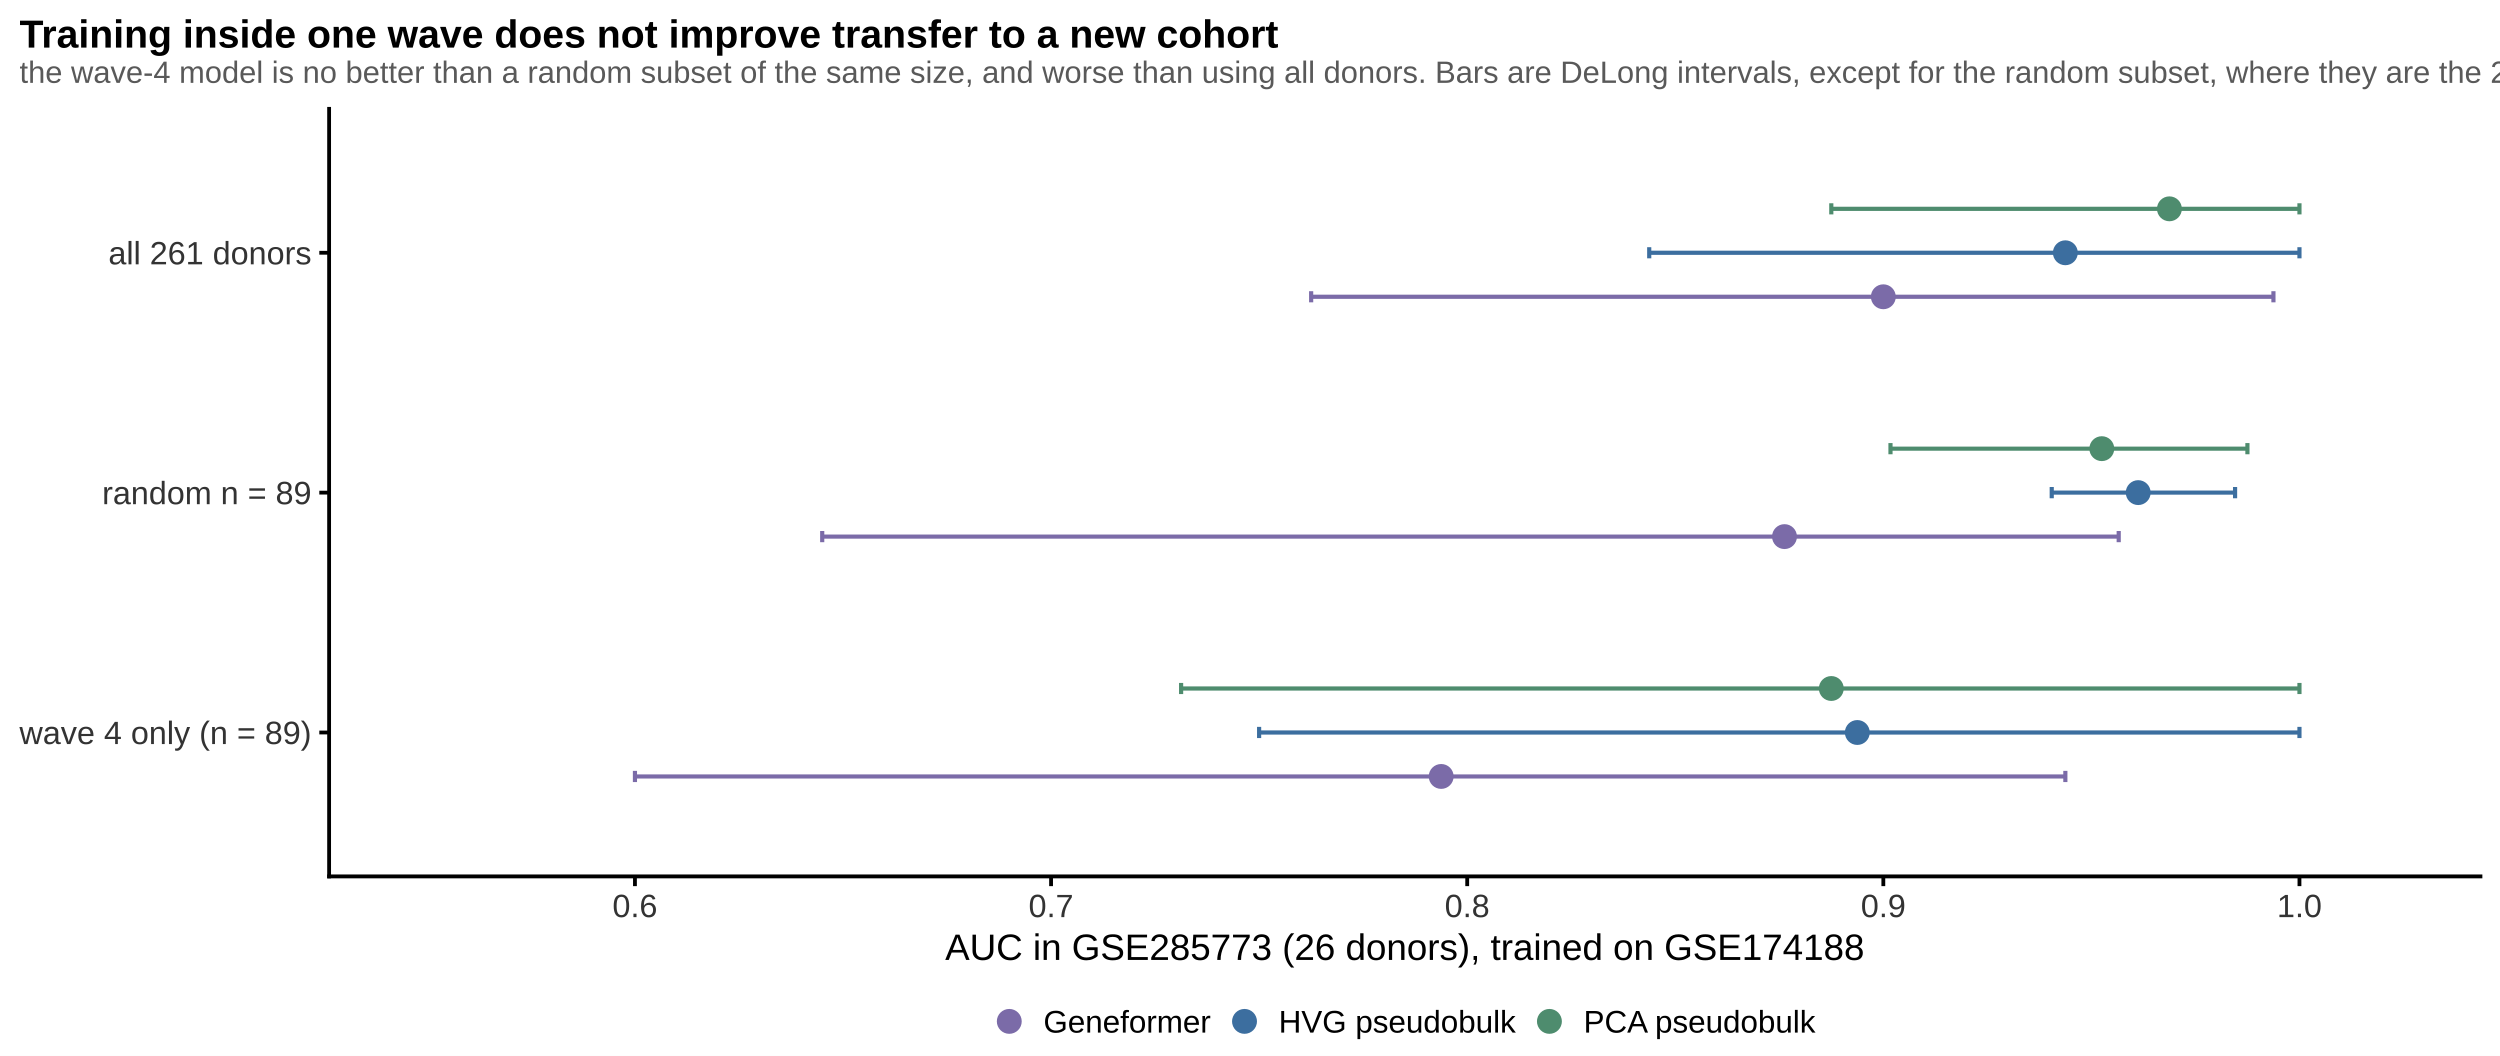
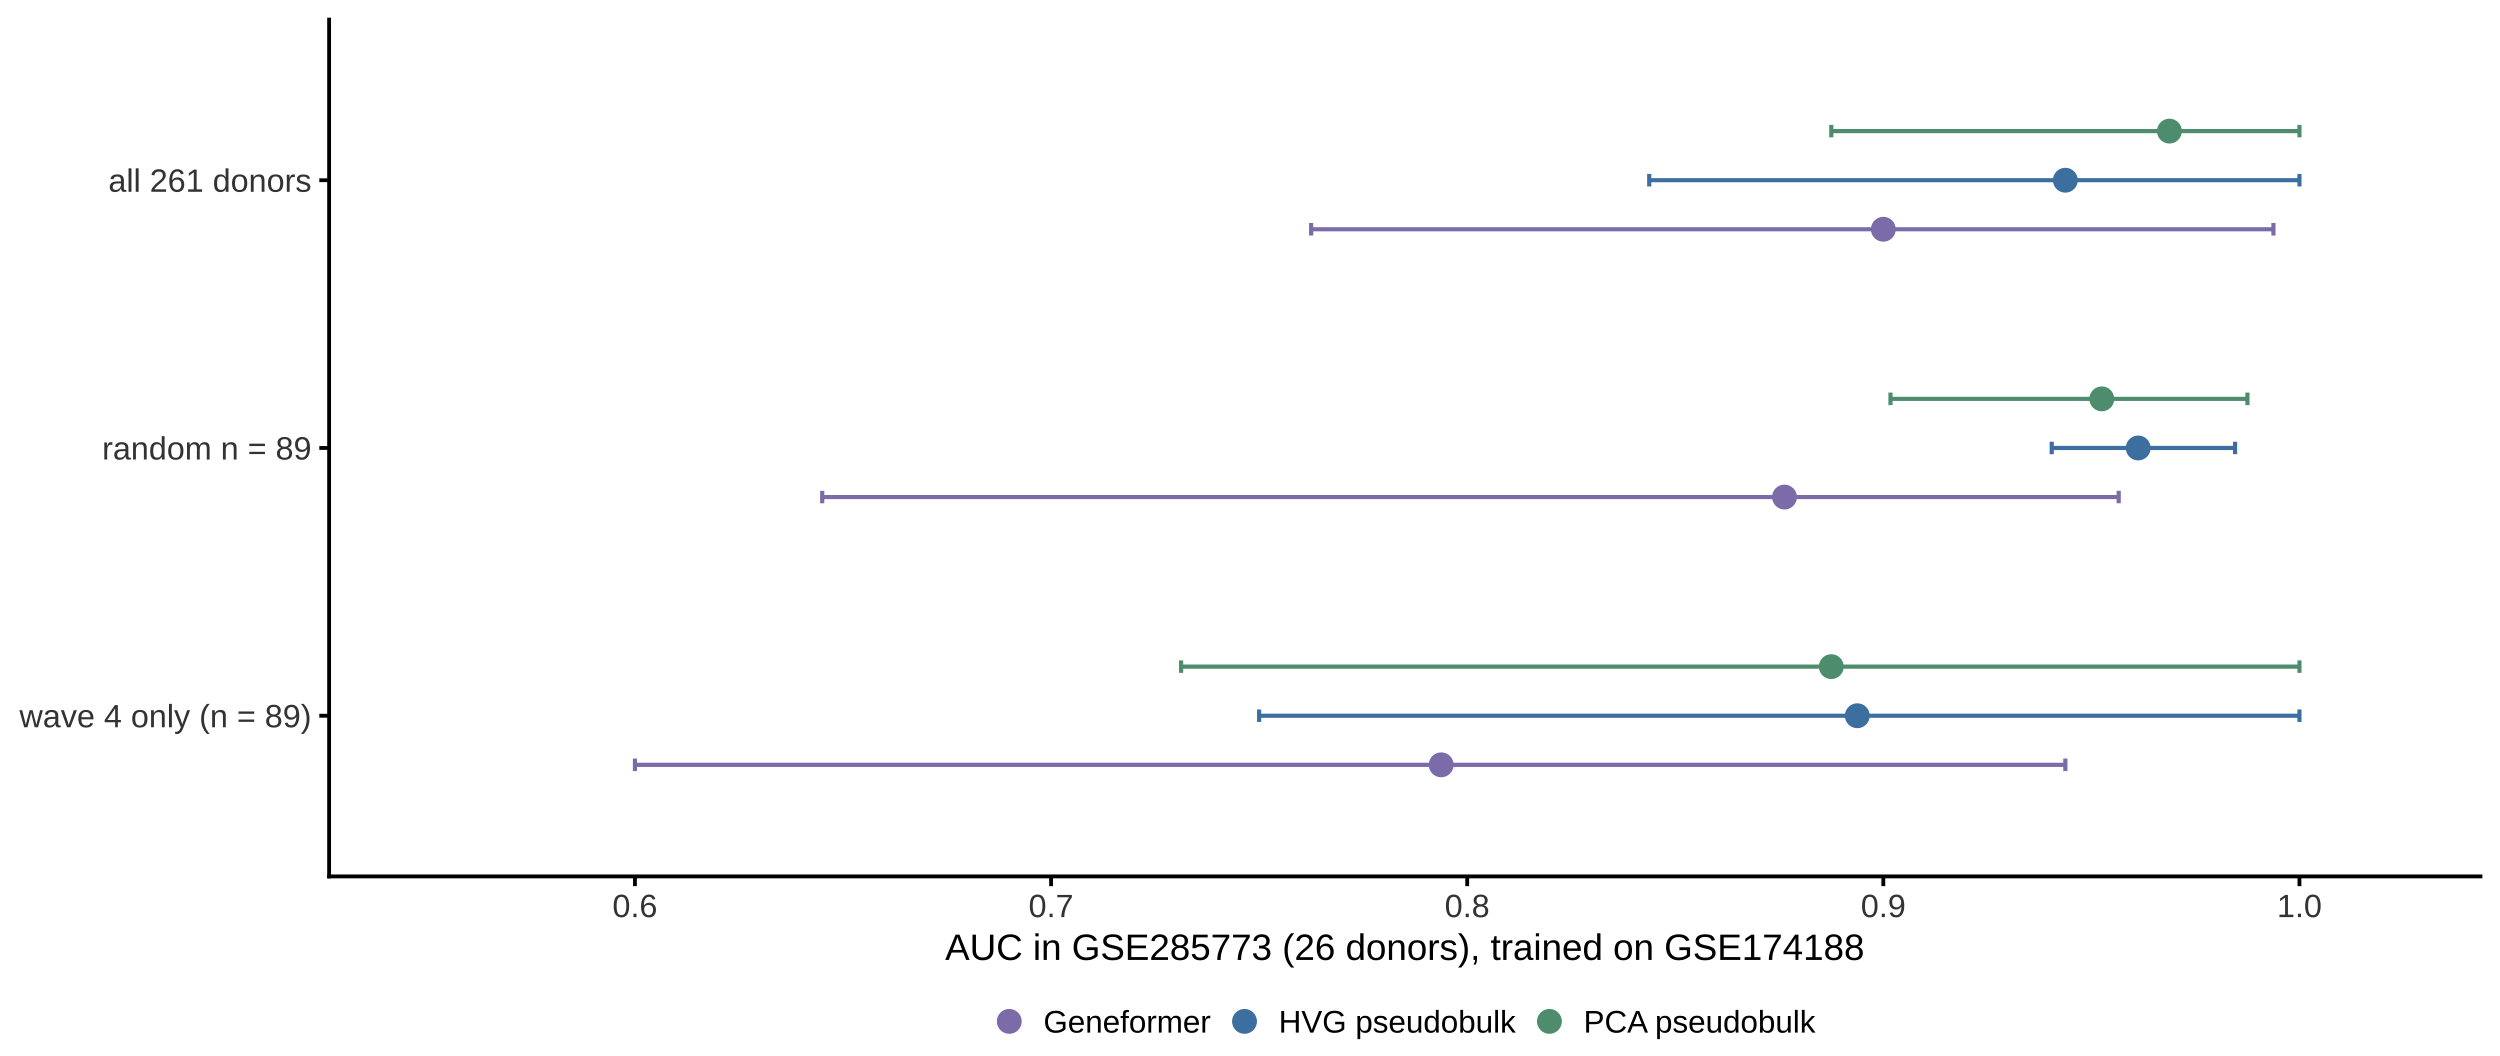
<svg xmlns="http://www.w3.org/2000/svg" width="510.24pt" height="215.43pt" viewBox="0 0 510.24 215.43">
  <g class="svglite">
    <defs>
      <style type="text/css">
    .svglite line, .svglite polyline, .svglite polygon, .svglite path, .svglite rect, .svglite circle {
      fill: none;
      stroke: #000000;
      stroke-linecap: round;
      stroke-linejoin: round;
      stroke-miterlimit: 10.00;
    }
    .svglite text {
      white-space: pre;
    }
    .svglite g.glyphgroup path {
      fill: inherit;
      stroke: none;
    }
  </style>
    </defs>
    <rect width="100%" height="100%" style="stroke: none; fill: #FFFFFF;" />
    <defs>
      <clipPath id="cpMC4wMHw1MTAuMjR8MC4wMHwyMTUuNDM=">
        <rect x="0.00" y="0.00" width="510.24" height="215.43" />
      </clipPath>
    </defs>
    <g clip-path="url(#cpMC4wMHw1MTAuMjR8MC4wMHwyMTUuNDM=)">
      <rect x="0.00" y="0.00" width="510.24" height="215.43" style="stroke-width: 0.78; stroke: #FFFFFF; fill: #FFFFFF;" />
    </g>
    <defs>
-       <clipPath id="cpNjcuMTd8NTA2LjI1fDIyLjIyfDE3OC44Nw==">
-         <rect x="67.17" y="22.22" width="439.09" height="156.65" />
+       <clipPath id="cpNjcuMTd8NTA2LjI1fDMuOTl8MTc4Ljg3">
+         <rect x="67.17" y="3.99" width="439.09" height="174.88" />
      </clipPath>
    </defs>
-     <g clip-path="url(#cpNjcuMTd8NTA2LjI1fDIyLjIyfDE3OC44Nw==)">
-       <rect x="67.17" y="22.22" width="439.09" height="156.65" style="stroke-width: 0.78; stroke: none; fill: #FFFFFF;" />
-       <polyline points="464.00,61.71 464.00,59.43 " style="stroke-width: 0.85; stroke: #7B6BA8; stroke-linecap: butt;" />
-       <polyline points="464.00,60.57 267.60,60.57 " style="stroke-width: 0.85; stroke: #7B6BA8; stroke-linecap: butt;" />
-       <polyline points="267.60,61.71 267.60,59.43 " style="stroke-width: 0.85; stroke: #7B6BA8; stroke-linecap: butt;" />
-       <polyline points="469.31,52.73 469.31,50.45 " style="stroke-width: 0.85; stroke: #3C6E9F; stroke-linecap: butt;" />
-       <polyline points="469.31,51.59 336.60,51.59 " style="stroke-width: 0.85; stroke: #3C6E9F; stroke-linecap: butt;" />
-       <polyline points="336.60,52.73 336.60,50.45 " style="stroke-width: 0.85; stroke: #3C6E9F; stroke-linecap: butt;" />
-       <polyline points="469.31,43.76 469.31,41.48 " style="stroke-width: 0.85; stroke: #4E8C6E; stroke-linecap: butt;" />
-       <polyline points="469.31,42.62 373.76,42.62 " style="stroke-width: 0.85; stroke: #4E8C6E; stroke-linecap: butt;" />
-       <polyline points="373.76,43.76 373.76,41.48 " style="stroke-width: 0.85; stroke: #4E8C6E; stroke-linecap: butt;" />
-       <polyline points="421.53,159.61 421.53,157.33 " style="stroke-width: 0.85; stroke: #7B6BA8; stroke-linecap: butt;" />
-       <polyline points="421.53,158.47 129.59,158.47 " style="stroke-width: 0.85; stroke: #7B6BA8; stroke-linecap: butt;" />
-       <polyline points="129.59,159.61 129.59,157.33 " style="stroke-width: 0.85; stroke: #7B6BA8; stroke-linecap: butt;" />
-       <polyline points="469.31,150.64 469.31,148.35 " style="stroke-width: 0.85; stroke: #3C6E9F; stroke-linecap: butt;" />
-       <polyline points="469.31,149.50 256.98,149.50 " style="stroke-width: 0.85; stroke: #3C6E9F; stroke-linecap: butt;" />
-       <polyline points="256.98,150.64 256.98,148.35 " style="stroke-width: 0.85; stroke: #3C6E9F; stroke-linecap: butt;" />
-       <polyline points="469.31,141.66 469.31,139.38 " style="stroke-width: 0.85; stroke: #4E8C6E; stroke-linecap: butt;" />
-       <polyline points="469.31,140.52 241.06,140.52 " style="stroke-width: 0.85; stroke: #4E8C6E; stroke-linecap: butt;" />
-       <polyline points="241.06,141.66 241.06,139.38 " style="stroke-width: 0.85; stroke: #4E8C6E; stroke-linecap: butt;" />
-       <polyline points="432.42,110.66 432.42,108.38 " style="stroke-width: 0.85; stroke: #7B6BA8; stroke-linecap: butt;" />
-       <polyline points="432.42,109.52 167.81,109.52 " style="stroke-width: 0.85; stroke: #7B6BA8; stroke-linecap: butt;" />
-       <polyline points="167.81,110.66 167.81,108.38 " style="stroke-width: 0.85; stroke: #7B6BA8; stroke-linecap: butt;" />
-       <polyline points="456.17,101.69 456.17,99.40 " style="stroke-width: 0.85; stroke: #3C6E9F; stroke-linecap: butt;" />
-       <polyline points="456.17,100.54 418.75,100.54 " style="stroke-width: 0.85; stroke: #3C6E9F; stroke-linecap: butt;" />
-       <polyline points="418.75,101.69 418.75,99.40 " style="stroke-width: 0.85; stroke: #3C6E9F; stroke-linecap: butt;" />
-       <polyline points="458.69,92.71 458.69,90.43 " style="stroke-width: 0.85; stroke: #4E8C6E; stroke-linecap: butt;" />
-       <polyline points="458.69,91.57 385.84,91.57 " style="stroke-width: 0.85; stroke: #4E8C6E; stroke-linecap: butt;" />
-       <polyline points="385.84,92.71 385.84,90.43 " style="stroke-width: 0.85; stroke: #4E8C6E; stroke-linecap: butt;" />
-       <circle cx="384.38" cy="60.57" r="2.28" style="stroke-width: 0.52; stroke: #7B6BA8; fill: #7B6BA8;" />
-       <circle cx="421.53" cy="51.59" r="2.28" style="stroke-width: 0.52; stroke: #3C6E9F; fill: #3C6E9F;" />
-       <circle cx="442.77" cy="42.62" r="2.28" style="stroke-width: 0.52; stroke: #4E8C6E; fill: #4E8C6E;" />
-       <circle cx="294.14" cy="158.47" r="2.28" style="stroke-width: 0.52; stroke: #7B6BA8; fill: #7B6BA8;" />
-       <circle cx="379.07" cy="149.50" r="2.28" style="stroke-width: 0.52; stroke: #3C6E9F; fill: #3C6E9F;" />
-       <circle cx="373.76" cy="140.52" r="2.28" style="stroke-width: 0.52; stroke: #4E8C6E; fill: #4E8C6E;" />
-       <circle cx="364.21" cy="109.52" r="2.28" style="stroke-width: 0.52; stroke: #7B6BA8; fill: #7B6BA8;" />
-       <circle cx="436.40" cy="100.54" r="2.28" style="stroke-width: 0.52; stroke: #3C6E9F; fill: #3C6E9F;" />
-       <circle cx="428.97" cy="91.57" r="2.28" style="stroke-width: 0.52; stroke: #4E8C6E; fill: #4E8C6E;" />
+     <g clip-path="url(#cpNjcuMTd8NTA2LjI1fDMuOTl8MTc4Ljg3)">
+       <rect x="67.17" y="3.99" width="439.09" height="174.88" style="stroke-width: 0.78; stroke: none; fill: #FFFFFF;" />
+       <polyline points="464.00,48.07 464.00,45.52 " style="stroke-width: 0.85; stroke: #7B6BA8; stroke-linecap: butt;" />
+       <polyline points="464.00,46.79 267.60,46.79 " style="stroke-width: 0.85; stroke: #7B6BA8; stroke-linecap: butt;" />
+       <polyline points="267.60,48.07 267.60,45.52 " style="stroke-width: 0.85; stroke: #7B6BA8; stroke-linecap: butt;" />
+       <polyline points="469.31,38.05 469.31,35.50 " style="stroke-width: 0.85; stroke: #3C6E9F; stroke-linecap: butt;" />
+       <polyline points="469.31,36.78 336.60,36.78 " style="stroke-width: 0.85; stroke: #3C6E9F; stroke-linecap: butt;" />
+       <polyline points="336.60,38.05 336.60,35.50 " style="stroke-width: 0.85; stroke: #3C6E9F; stroke-linecap: butt;" />
+       <polyline points="469.31,28.03 469.31,25.48 " style="stroke-width: 0.85; stroke: #4E8C6E; stroke-linecap: butt;" />
+       <polyline points="469.31,26.76 373.76,26.76 " style="stroke-width: 0.85; stroke: #4E8C6E; stroke-linecap: butt;" />
+       <polyline points="373.76,28.03 373.76,25.48 " style="stroke-width: 0.85; stroke: #4E8C6E; stroke-linecap: butt;" />
+       <polyline points="421.53,157.37 421.53,154.82 " style="stroke-width: 0.85; stroke: #7B6BA8; stroke-linecap: butt;" />
+       <polyline points="421.53,156.10 129.59,156.10 " style="stroke-width: 0.85; stroke: #7B6BA8; stroke-linecap: butt;" />
+       <polyline points="129.59,157.37 129.59,154.82 " style="stroke-width: 0.85; stroke: #7B6BA8; stroke-linecap: butt;" />
+       <polyline points="469.31,147.35 469.31,144.80 " style="stroke-width: 0.85; stroke: #3C6E9F; stroke-linecap: butt;" />
+       <polyline points="469.31,146.08 256.98,146.08 " style="stroke-width: 0.85; stroke: #3C6E9F; stroke-linecap: butt;" />
+       <polyline points="256.98,147.35 256.98,144.80 " style="stroke-width: 0.85; stroke: #3C6E9F; stroke-linecap: butt;" />
+       <polyline points="469.31,137.33 469.31,134.78 " style="stroke-width: 0.85; stroke: #4E8C6E; stroke-linecap: butt;" />
+       <polyline points="469.31,136.06 241.06,136.06 " style="stroke-width: 0.85; stroke: #4E8C6E; stroke-linecap: butt;" />
+       <polyline points="241.06,137.33 241.06,134.78 " style="stroke-width: 0.85; stroke: #4E8C6E; stroke-linecap: butt;" />
+       <polyline points="432.42,102.72 432.42,100.17 " style="stroke-width: 0.85; stroke: #7B6BA8; stroke-linecap: butt;" />
+       <polyline points="432.42,101.45 167.81,101.45 " style="stroke-width: 0.85; stroke: #7B6BA8; stroke-linecap: butt;" />
+       <polyline points="167.81,102.72 167.81,100.17 " style="stroke-width: 0.85; stroke: #7B6BA8; stroke-linecap: butt;" />
+       <polyline points="456.17,92.70 456.17,90.15 " style="stroke-width: 0.85; stroke: #3C6E9F; stroke-linecap: butt;" />
+       <polyline points="456.17,91.43 418.75,91.43 " style="stroke-width: 0.85; stroke: #3C6E9F; stroke-linecap: butt;" />
+       <polyline points="418.75,92.70 418.75,90.15 " style="stroke-width: 0.85; stroke: #3C6E9F; stroke-linecap: butt;" />
+       <polyline points="458.69,82.68 458.69,80.13 " style="stroke-width: 0.85; stroke: #4E8C6E; stroke-linecap: butt;" />
+       <polyline points="458.69,81.41 385.84,81.41 " style="stroke-width: 0.85; stroke: #4E8C6E; stroke-linecap: butt;" />
+       <polyline points="385.84,82.68 385.84,80.13 " style="stroke-width: 0.85; stroke: #4E8C6E; stroke-linecap: butt;" />
+       <circle cx="384.38" cy="46.79" r="2.28" style="stroke-width: 0.52; stroke: #7B6BA8; fill: #7B6BA8;" />
+       <circle cx="421.53" cy="36.78" r="2.28" style="stroke-width: 0.52; stroke: #3C6E9F; fill: #3C6E9F;" />
+       <circle cx="442.77" cy="26.76" r="2.28" style="stroke-width: 0.52; stroke: #4E8C6E; fill: #4E8C6E;" />
+       <circle cx="294.14" cy="156.10" r="2.28" style="stroke-width: 0.52; stroke: #7B6BA8; fill: #7B6BA8;" />
+       <circle cx="379.07" cy="146.08" r="2.28" style="stroke-width: 0.52; stroke: #3C6E9F; fill: #3C6E9F;" />
+       <circle cx="373.76" cy="136.06" r="2.28" style="stroke-width: 0.52; stroke: #4E8C6E; fill: #4E8C6E;" />
+       <circle cx="364.21" cy="101.45" r="2.28" style="stroke-width: 0.52; stroke: #7B6BA8; fill: #7B6BA8;" />
+       <circle cx="436.40" cy="91.43" r="2.28" style="stroke-width: 0.52; stroke: #3C6E9F; fill: #3C6E9F;" />
+       <circle cx="428.97" cy="81.41" r="2.28" style="stroke-width: 0.52; stroke: #4E8C6E; fill: #4E8C6E;" />
    </g>
    <g clip-path="url(#cpMC4wMHw1MTAuMjR8MC4wMHwyMTUuNDM=)">
-       <polyline points="67.17,178.87 67.17,22.22 " style="stroke-width: 0.78; stroke-linecap: square;" />
-       <text x="63.58" y="151.86" text-anchor="end" style="font-size: 6.60px;fill: #333333; font-family: &quot;Arial&quot;;" textLength="59.59px" lengthAdjust="spacingAndGlyphs">wave 4 only (n = 89)</text>
-       <text x="63.58" y="102.91" text-anchor="end" style="font-size: 6.60px;fill: #333333; font-family: &quot;Arial&quot;;" textLength="42.73px" lengthAdjust="spacingAndGlyphs">random n = 89</text>
-       <text x="63.58" y="53.95" text-anchor="end" style="font-size: 6.60px;fill: #333333; font-family: &quot;Arial&quot;;" textLength="41.47px" lengthAdjust="spacingAndGlyphs">all 261 donors</text>
-       <polyline points="65.17,149.50 67.17,149.50 " style="stroke-width: 0.78; stroke-linecap: butt;" />
-       <polyline points="65.17,100.54 67.17,100.54 " style="stroke-width: 0.78; stroke-linecap: butt;" />
-       <polyline points="65.17,51.59 67.17,51.59 " style="stroke-width: 0.78; stroke-linecap: butt;" />
+       <polyline points="67.17,178.87 67.17,3.99 " style="stroke-width: 0.78; stroke-linecap: square;" />
+       <text x="63.58" y="148.44" text-anchor="end" style="font-size: 6.60px;fill: #333333; font-family: &quot;Arial&quot;;" textLength="59.59px" lengthAdjust="spacingAndGlyphs">wave 4 only (n = 89)</text>
+       <text x="63.58" y="93.79" text-anchor="end" style="font-size: 6.60px;fill: #333333; font-family: &quot;Arial&quot;;" textLength="42.73px" lengthAdjust="spacingAndGlyphs">random n = 89</text>
+       <text x="63.58" y="39.14" text-anchor="end" style="font-size: 6.60px;fill: #333333; font-family: &quot;Arial&quot;;" textLength="41.47px" lengthAdjust="spacingAndGlyphs">all 261 donors</text>
+       <polyline points="65.17,146.08 67.17,146.08 " style="stroke-width: 0.78; stroke-linecap: butt;" />
+       <polyline points="65.17,91.43 67.17,91.43 " style="stroke-width: 0.78; stroke-linecap: butt;" />
+       <polyline points="65.17,36.78 67.17,36.78 " style="stroke-width: 0.78; stroke-linecap: butt;" />
      <polyline points="67.17,178.87 506.25,178.87 " style="stroke-width: 0.78; stroke-linecap: square;" />
      <polyline points="129.59,180.86 129.59,178.87 " style="stroke-width: 0.78; stroke-linecap: butt;" />
      <polyline points="214.52,180.86 214.52,178.87 " style="stroke-width: 0.78; stroke-linecap: butt;" />
      <polyline points="299.45,180.86 299.45,178.87 " style="stroke-width: 0.78; stroke-linecap: butt;" />
      <polyline points="384.38,180.86 384.38,178.87 " style="stroke-width: 0.78; stroke-linecap: butt;" />
      <polyline points="469.31,180.86 469.31,178.87 " style="stroke-width: 0.78; stroke-linecap: butt;" />
      <text x="129.59" y="187.18" text-anchor="middle" style="font-size: 6.60px;fill: #333333; font-family: &quot;Arial&quot;;" textLength="9.17px" lengthAdjust="spacingAndGlyphs">0.6</text>
      <text x="214.52" y="187.18" text-anchor="middle" style="font-size: 6.60px;fill: #333333; font-family: &quot;Arial&quot;;" textLength="9.17px" lengthAdjust="spacingAndGlyphs">0.7</text>
      <text x="299.45" y="187.18" text-anchor="middle" style="font-size: 6.60px;fill: #333333; font-family: &quot;Arial&quot;;" textLength="9.17px" lengthAdjust="spacingAndGlyphs">0.8</text>
      <text x="384.38" y="187.18" text-anchor="middle" style="font-size: 6.60px;fill: #333333; font-family: &quot;Arial&quot;;" textLength="9.17px" lengthAdjust="spacingAndGlyphs">0.9</text>
      <text x="469.31" y="187.18" text-anchor="middle" style="font-size: 6.60px;fill: #333333; font-family: &quot;Arial&quot;;" textLength="9.17px" lengthAdjust="spacingAndGlyphs">1.0</text>
      <text x="286.71" y="195.92" text-anchor="middle" style="font-size: 7.50px; font-family: &quot;Arial&quot;;" textLength="187.59px" lengthAdjust="spacingAndGlyphs">AUC in GSE285773 (26 donors), trained on GSE174188</text>
      <rect x="203.00" y="205.47" width="167.42" height="5.98" style="stroke-width: 0.78; stroke: none; fill: #FFFFFF;" />
      <rect x="203.00" y="205.47" width="5.98" height="5.98" style="stroke-width: 0.78; stroke: none; fill: #FFFFFF;" />
      <line x1="203.60" y1="208.46" x2="208.38" y2="208.46" style="stroke-width: 0.85; stroke: #7B6BA8; stroke-linecap: butt;" />
      <circle cx="205.99" cy="208.46" r="2.28" style="stroke-width: 0.52; stroke: #7B6BA8; fill: #7B6BA8;" />
      <rect x="251.01" y="205.47" width="5.98" height="5.98" style="stroke-width: 0.78; stroke: none; fill: #FFFFFF;" />
      <line x1="251.61" y1="208.46" x2="256.39" y2="208.46" style="stroke-width: 0.85; stroke: #3C6E9F; stroke-linecap: butt;" />
      <circle cx="254.00" cy="208.46" r="2.28" style="stroke-width: 0.52; stroke: #3C6E9F; fill: #3C6E9F;" />
      <rect x="313.24" y="205.47" width="5.98" height="5.98" style="stroke-width: 0.78; stroke: none; fill: #FFFFFF;" />
      <line x1="313.83" y1="208.46" x2="318.62" y2="208.46" style="stroke-width: 0.85; stroke: #4E8C6E; stroke-linecap: butt;" />
      <circle cx="316.23" cy="208.46" r="2.28" style="stroke-width: 0.52; stroke: #4E8C6E; fill: #4E8C6E;" />
      <text x="212.96" y="210.75" style="font-size: 6.40px; font-family: &quot;Arial&quot;;" textLength="34.06px" lengthAdjust="spacingAndGlyphs">Geneformer</text>
      <text x="260.97" y="210.75" style="font-size: 6.40px; font-family: &quot;Arial&quot;;" textLength="48.28px" lengthAdjust="spacingAndGlyphs">HVG pseudobulk</text>
      <text x="323.20" y="210.75" style="font-size: 6.40px; font-family: &quot;Arial&quot;;" textLength="47.22px" lengthAdjust="spacingAndGlyphs">PCA pseudobulk</text>
-       <text x="3.99" y="16.91" style="font-size: 6.30px;fill: #595959; font-family: &quot;Arial&quot;;" textLength="611.19px" lengthAdjust="spacingAndGlyphs">the wave-4 model is no better than a random subset of the same size, and worse than using all donors. Bars are DeLong intervals, except for the random subset, where they are the 2.5th-97.5th percentiles over 20 draws</text>
-       <text x="3.99" y="9.72" style="font-size: 8.00px; font-weight: bold; font-family: &quot;Arial&quot;;" textLength="257.03px" lengthAdjust="spacingAndGlyphs">Training inside one wave does not improve transfer to a new cohort</text>
    </g>
  </g>
</svg>
